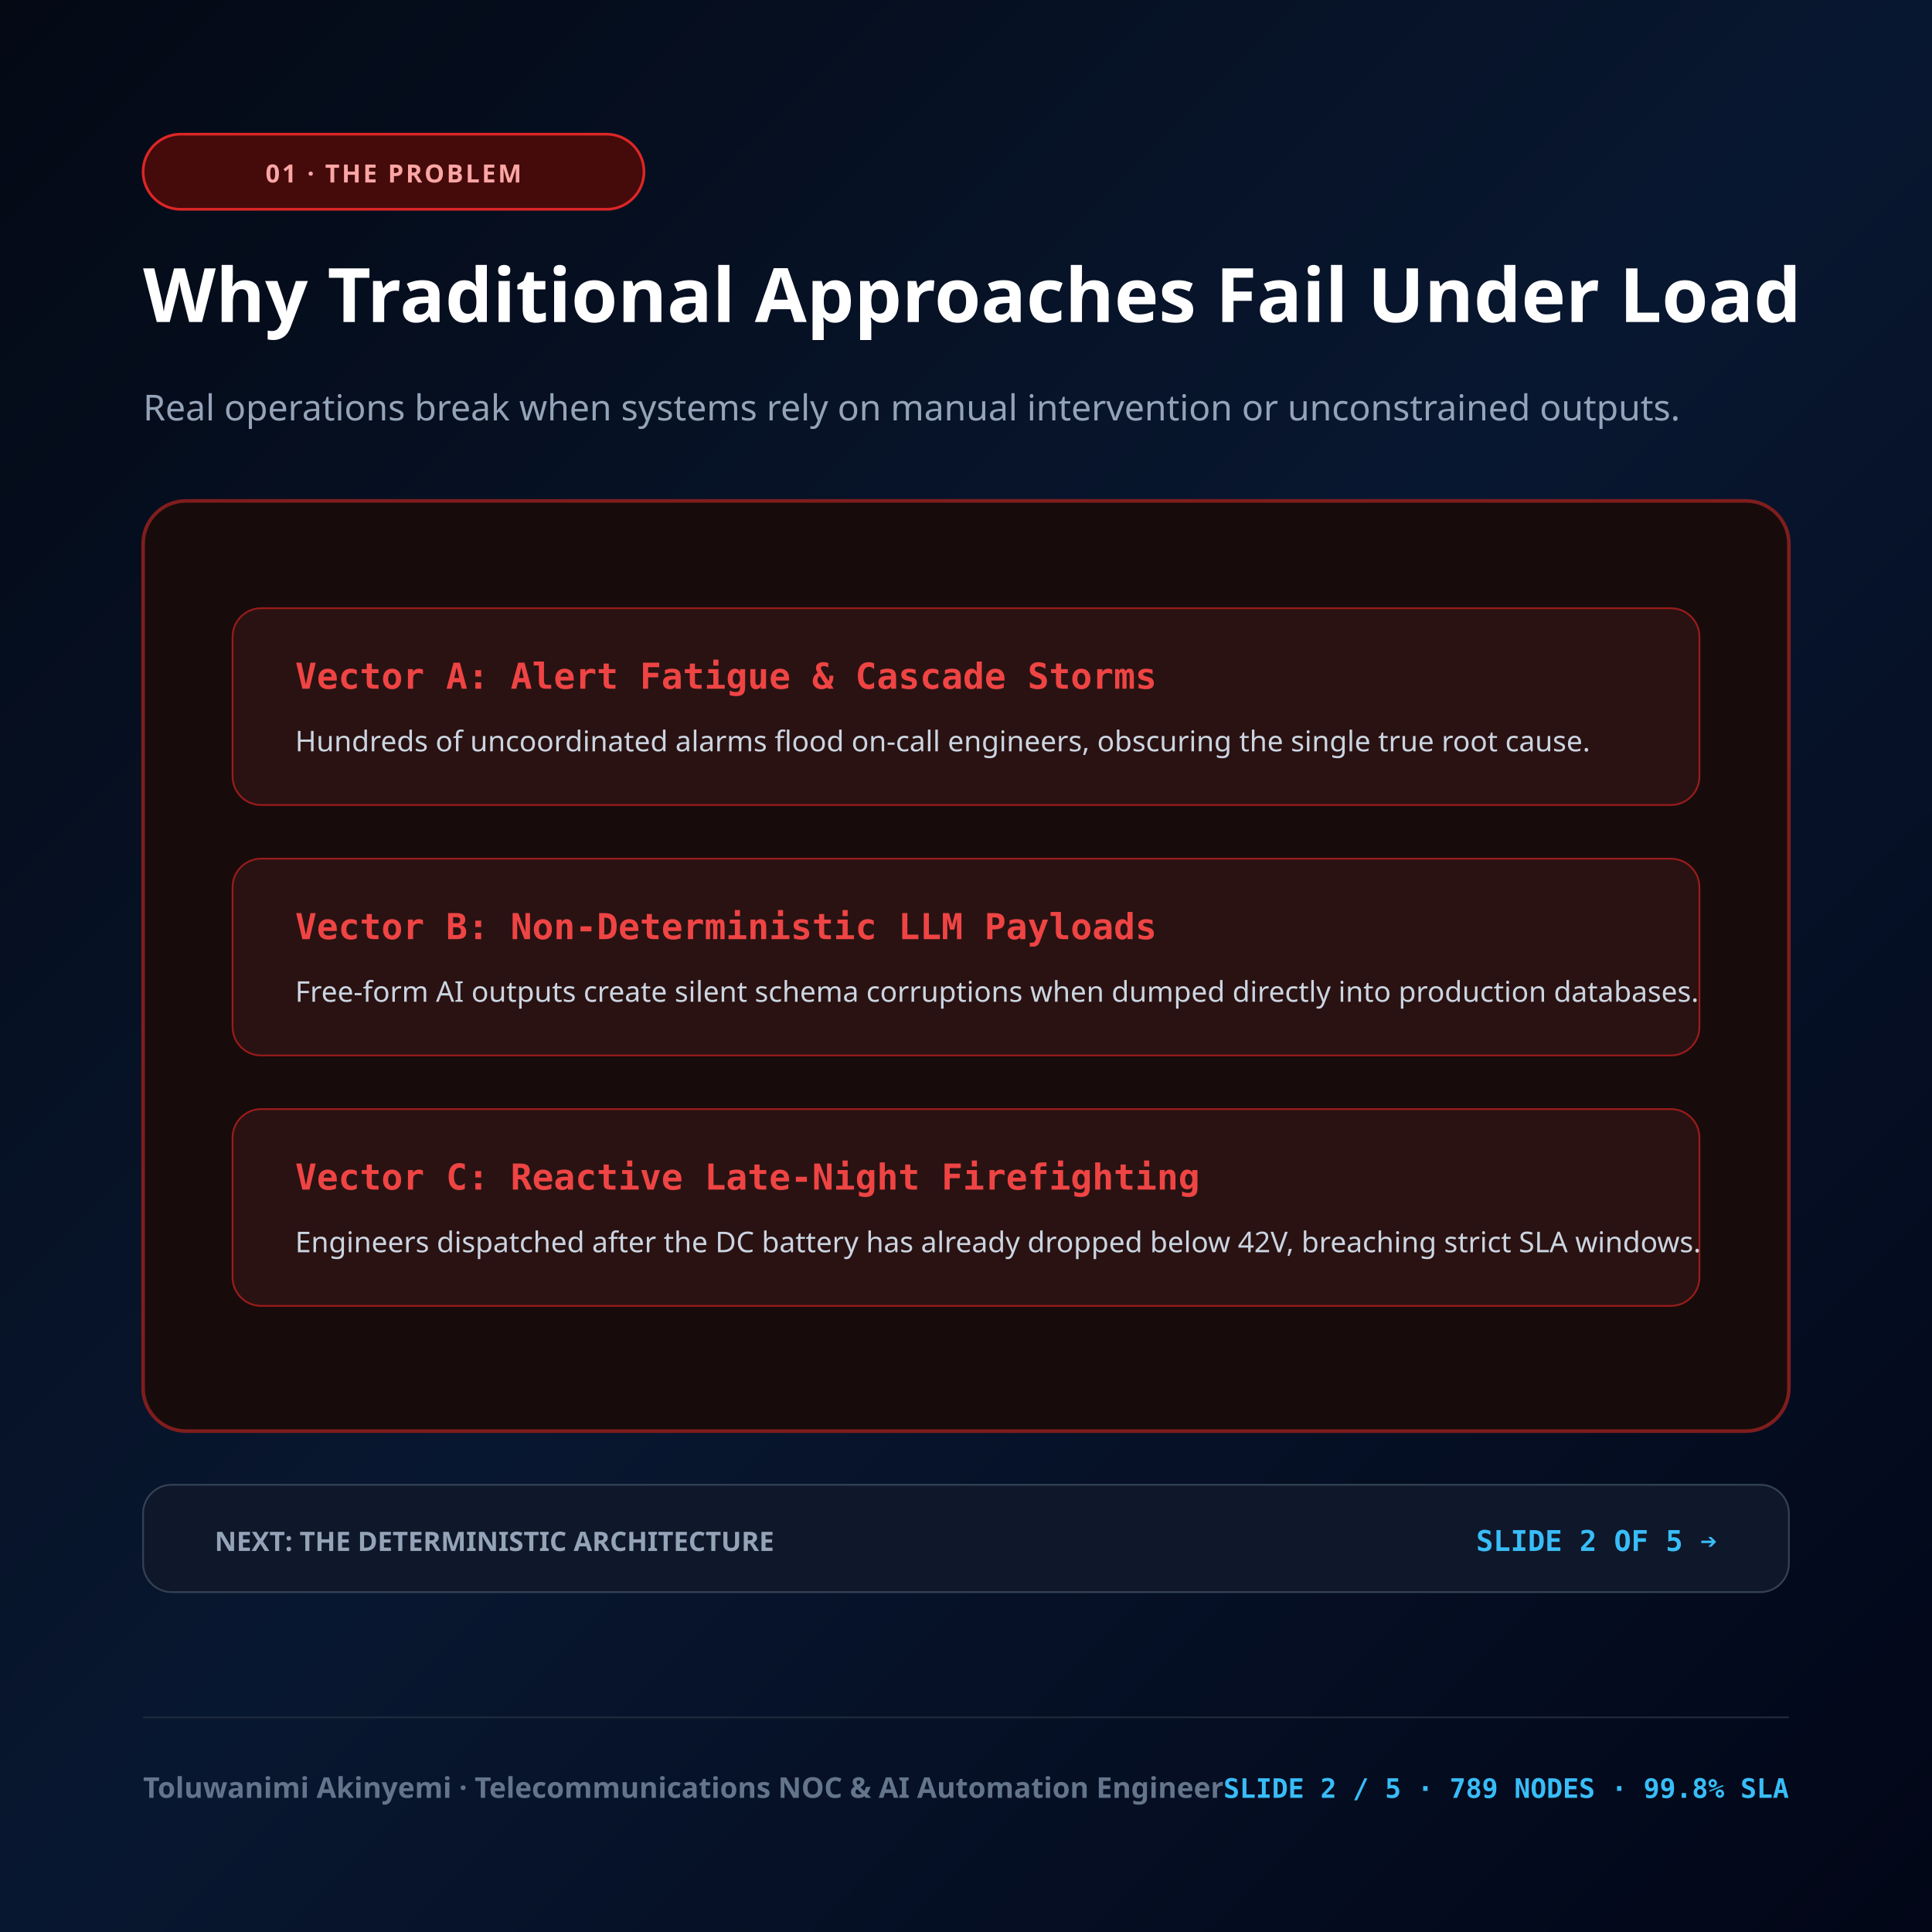
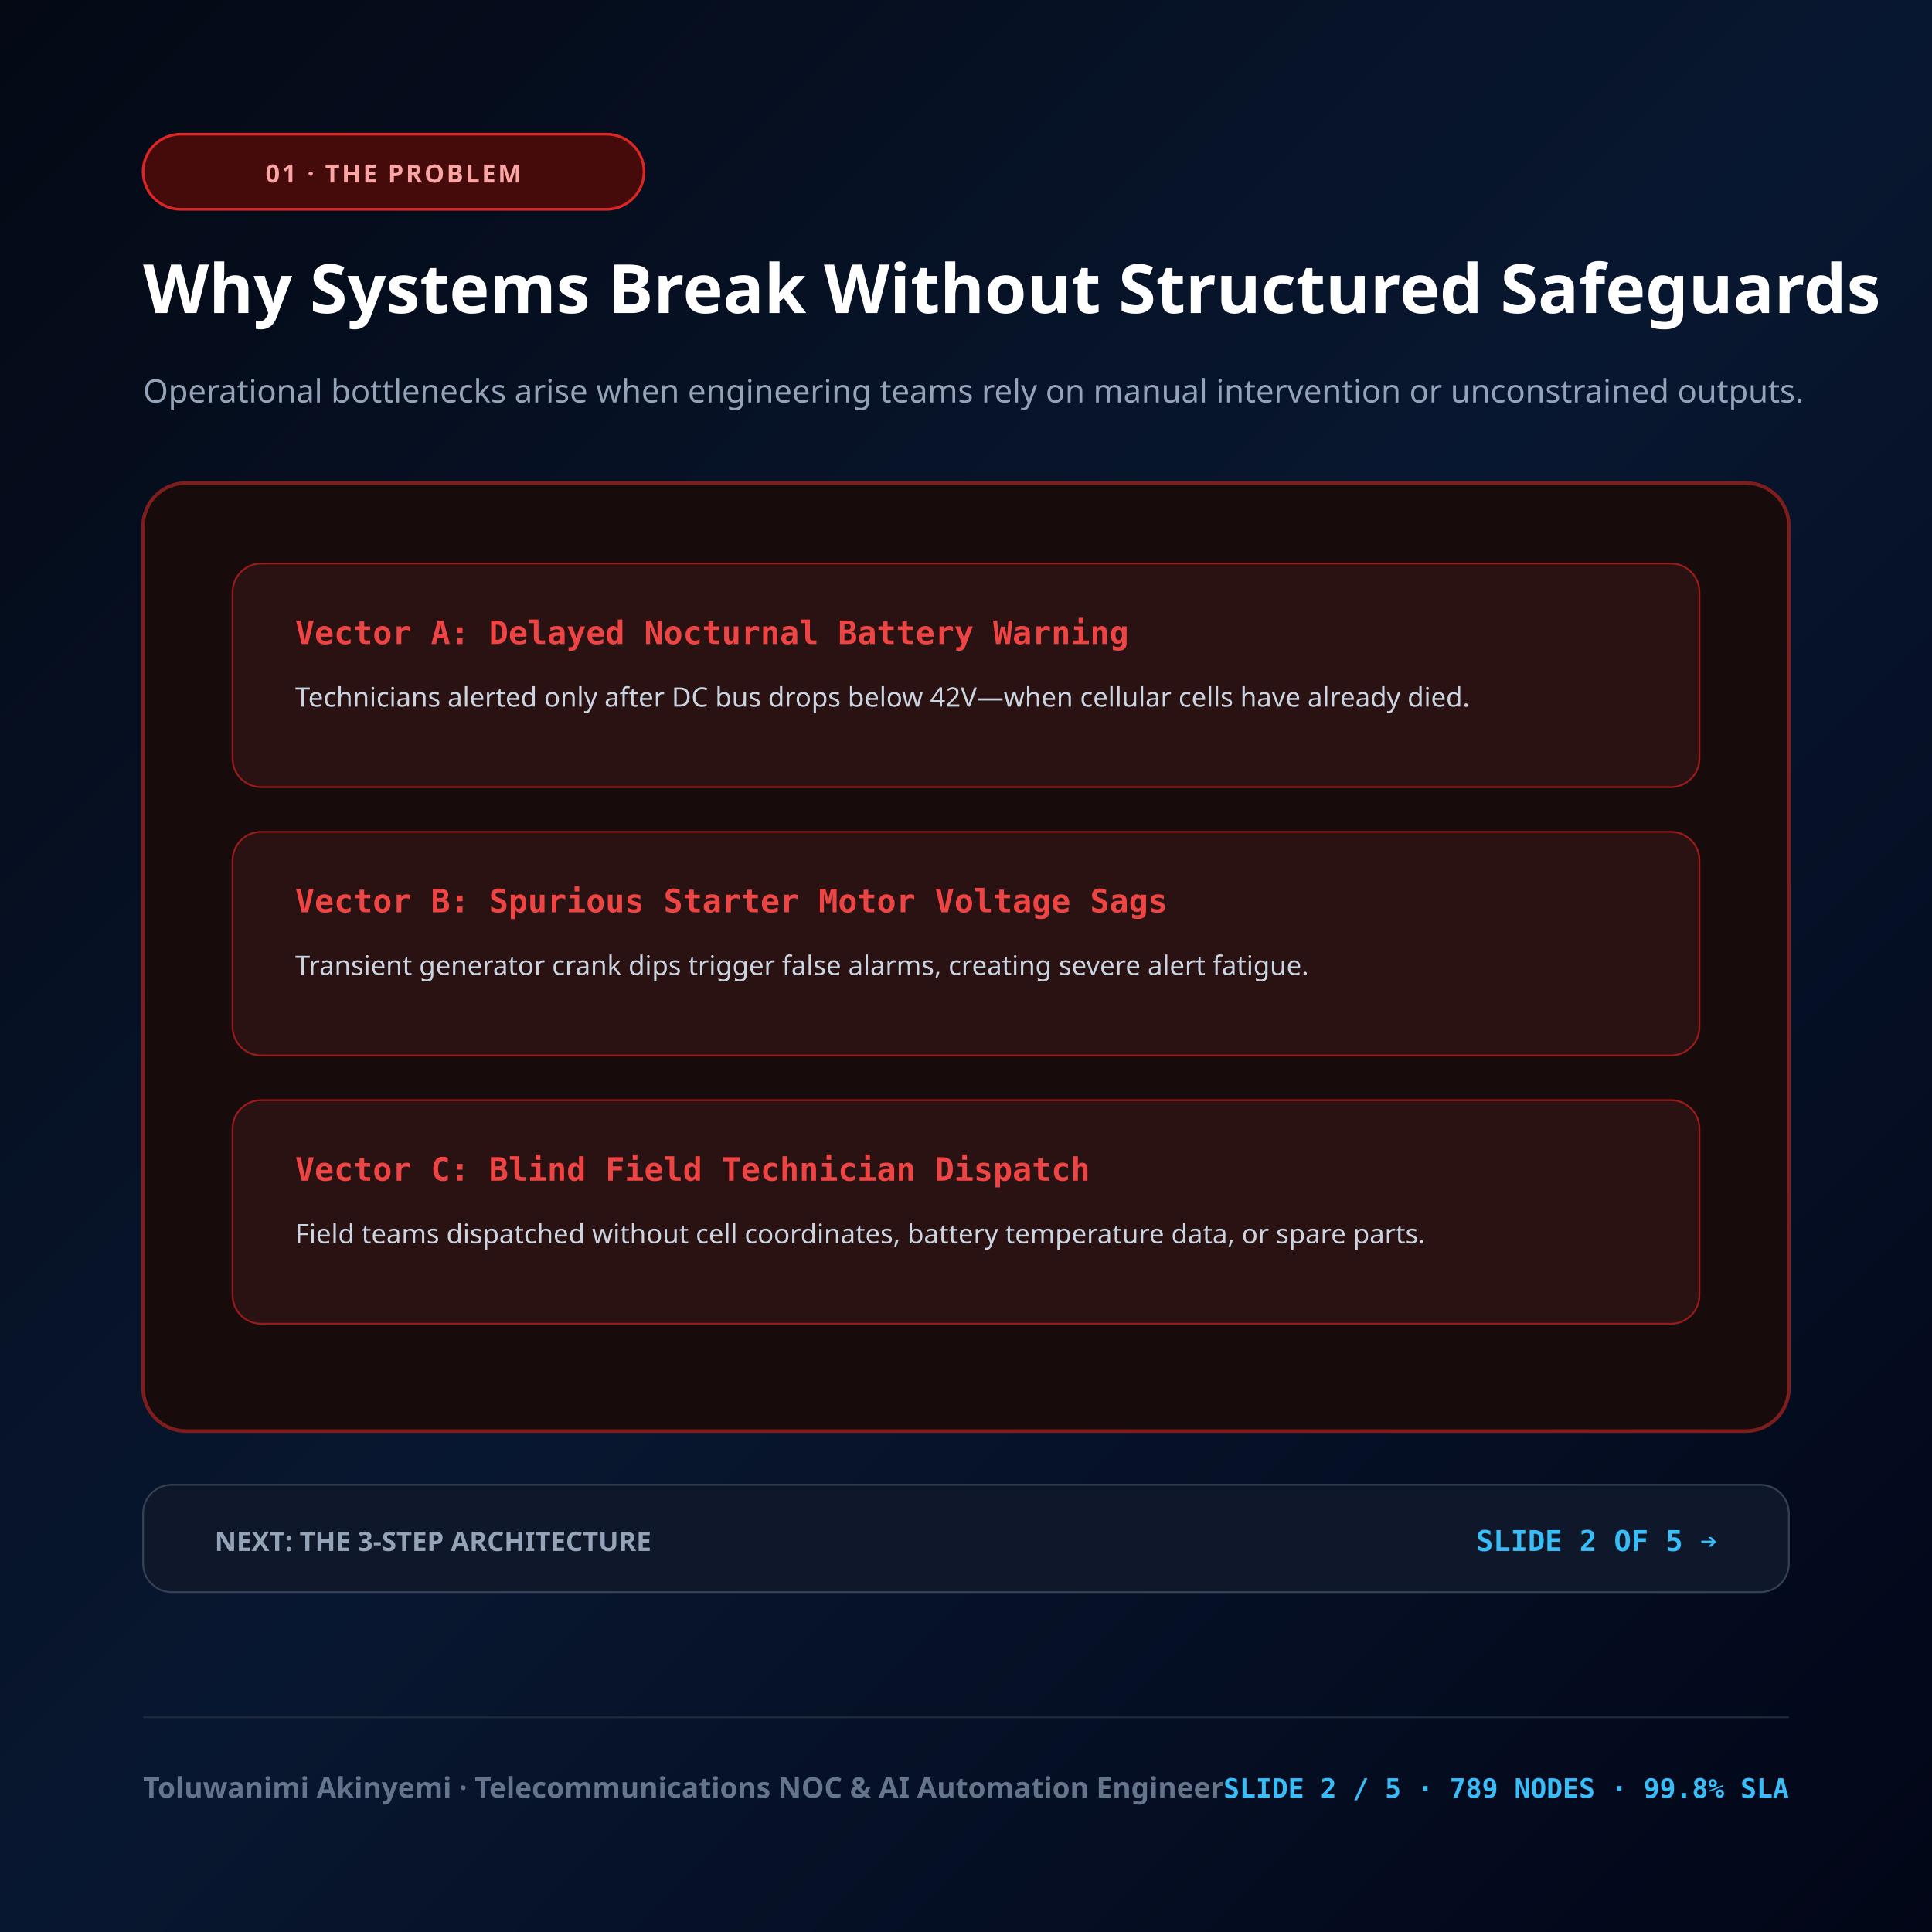
<svg xmlns="http://www.w3.org/2000/svg" viewBox="0 0 1080 1080" width="1080" height="1080">
  <defs>
    <linearGradient id="bg_post-754ed307_s2" x1="0%" y1="0%" x2="100%" y2="100%">
      <stop offset="0%" stop-color="#040914" />
      <stop offset="50%" stop-color="#081730" />
      <stop offset="100%" stop-color="#020617" />
    </linearGradient>
  </defs>
  <rect width="1080" height="1080" fill="url(#bg_post-754ed307_s2)" />
  <rect x="80" y="75" width="280" height="42" rx="21" fill="#450A0A" stroke="#DC2626" stroke-width="1.5" />
  <text x="220" y="102" fill="#FCA5A5" font-family="'Plus Jakarta Sans', sans-serif" font-size="14" font-weight="800" letter-spacing="1.2" text-anchor="middle">01 · THE PROBLEM</text>
-   <text x="80" y="180" fill="#FFFFFF" font-family="'Plus Jakarta Sans', sans-serif" font-size="42" font-weight="800">
-             Why Traditional Approaches Fail Under Load
+   <text x="80" y="175" fill="#FFFFFF" font-family="'Plus Jakarta Sans', sans-serif" font-size="38" font-weight="800">
+             Why Systems Break Without Structured Safeguards
          </text>
-   <text x="80" y="235" fill="#94A3B8" font-family="'Plus Jakarta Sans', sans-serif" font-size="20">
-             Real operations break when systems rely on manual intervention or unconstrained outputs.
+   <text x="80" y="225" fill="#94A3B8" font-family="'Plus Jakarta Sans', sans-serif" font-size="18">
+             Operational bottlenecks arise when engineering teams rely on manual intervention or unconstrained outputs.
          </text>
-   <rect x="80" y="280" width="920" height="520" rx="24" fill="#180B0B" stroke="#7F1D1D" stroke-width="2" />
-   <g transform="translate(130, 340)">
-     <rect x="0" y="0" width="820" height="110" rx="16" fill="#2A1212" stroke="#991B1B" />
-     <text x="35" y="45" fill="#EF4444" font-family="'JetBrains Mono', monospace" font-size="20" font-weight="800">Vector A: Alert Fatigue &amp; Cascade Storms</text>
-     <text x="35" y="80" fill="#CBD5E1" font-family="'Plus Jakarta Sans', sans-serif" font-size="16">Hundreds of uncoordinated alarms flood on-call engineers, obscuring the single true root cause.</text>
-     <rect x="0" y="140" width="820" height="110" rx="16" fill="#2A1212" stroke="#991B1B" />
-     <text x="35" y="185" fill="#EF4444" font-family="'JetBrains Mono', monospace" font-size="20" font-weight="800">Vector B: Non-Deterministic LLM Payloads</text>
-     <text x="35" y="220" fill="#CBD5E1" font-family="'Plus Jakarta Sans', sans-serif" font-size="16">Free-form AI outputs create silent schema corruptions when dumped directly into production databases.</text>
-     <rect x="0" y="280" width="820" height="110" rx="16" fill="#2A1212" stroke="#991B1B" />
-     <text x="35" y="325" fill="#EF4444" font-family="'JetBrains Mono', monospace" font-size="20" font-weight="800">Vector C: Reactive Late-Night Firefighting</text>
-     <text x="35" y="360" fill="#CBD5E1" font-family="'Plus Jakarta Sans', sans-serif" font-size="16">Engineers dispatched after the DC battery has already dropped below 42V, breaching strict SLA windows.</text>
+   <rect x="80" y="270" width="920" height="530" rx="24" fill="#180B0B" stroke="#7F1D1D" stroke-width="2" />
+   <g transform="translate(130, 315)">
+     <rect x="0" y="0" width="820" height="125" rx="16" fill="#2A1212" stroke="#991B1B" />
+     <text x="35" y="45" fill="#EF4444" font-family="'JetBrains Mono', monospace" font-size="18" font-weight="800">Vector A: Delayed Nocturnal Battery Warning</text>
+     <text x="35" y="80" fill="#CBD5E1" font-family="'Plus Jakarta Sans', sans-serif" font-size="15">Technicians alerted only after DC bus drops below 42V—when cellular cells have already died.</text>
+     <rect x="0" y="150" width="820" height="125" rx="16" fill="#2A1212" stroke="#991B1B" />
+     <text x="35" y="195" fill="#EF4444" font-family="'JetBrains Mono', monospace" font-size="18" font-weight="800">Vector B: Spurious Starter Motor Voltage Sags</text>
+     <text x="35" y="230" fill="#CBD5E1" font-family="'Plus Jakarta Sans', sans-serif" font-size="15">Transient generator crank dips trigger false alarms, creating severe alert fatigue.</text>
+     <rect x="0" y="300" width="820" height="125" rx="16" fill="#2A1212" stroke="#991B1B" />
+     <text x="35" y="345" fill="#EF4444" font-family="'JetBrains Mono', monospace" font-size="18" font-weight="800">Vector C: Blind Field Technician Dispatch</text>
+     <text x="35" y="380" fill="#CBD5E1" font-family="'Plus Jakarta Sans', sans-serif" font-size="15">Field teams dispatched without cell coordinates, battery temperature data, or spare parts.</text>
  </g>
  <g transform="translate(80, 830)">
    <rect x="0" y="0" width="920" height="60" rx="16" fill="#0F172A" stroke="#334155" />
-     <text x="40" y="37" fill="#94A3B8" font-family="'Plus Jakarta Sans', sans-serif" font-size="15" font-weight="600">NEXT: THE DETERMINISTIC ARCHITECTURE</text>
+     <text x="40" y="37" fill="#94A3B8" font-family="'Plus Jakarta Sans', sans-serif" font-size="15" font-weight="600">NEXT: THE 3-STEP ARCHITECTURE</text>
    <text x="880" y="37" fill="#38BDF8" font-family="'JetBrains Mono', monospace" font-size="16" font-weight="800" text-anchor="end">SLIDE 2 OF 5 ➔</text>
  </g>
  <line x1="80" y1="960" x2="1000" y2="960" stroke="#1E293B" stroke-width="1" />
  <text x="80" y="1005" fill="#64748B" font-family="'Plus Jakarta Sans', sans-serif" font-size="16" font-weight="600">
    Toluwanimi Akinyemi · Telecommunications NOC &amp; AI Automation Engineer
  </text>
  <text x="1000" y="1005" fill="#38BDF8" font-family="'JetBrains Mono', monospace" font-size="15" font-weight="700" text-anchor="end">
    SLIDE 2 / 5 · 789 NODES · 99.8% SLA
  </text>
</svg>
